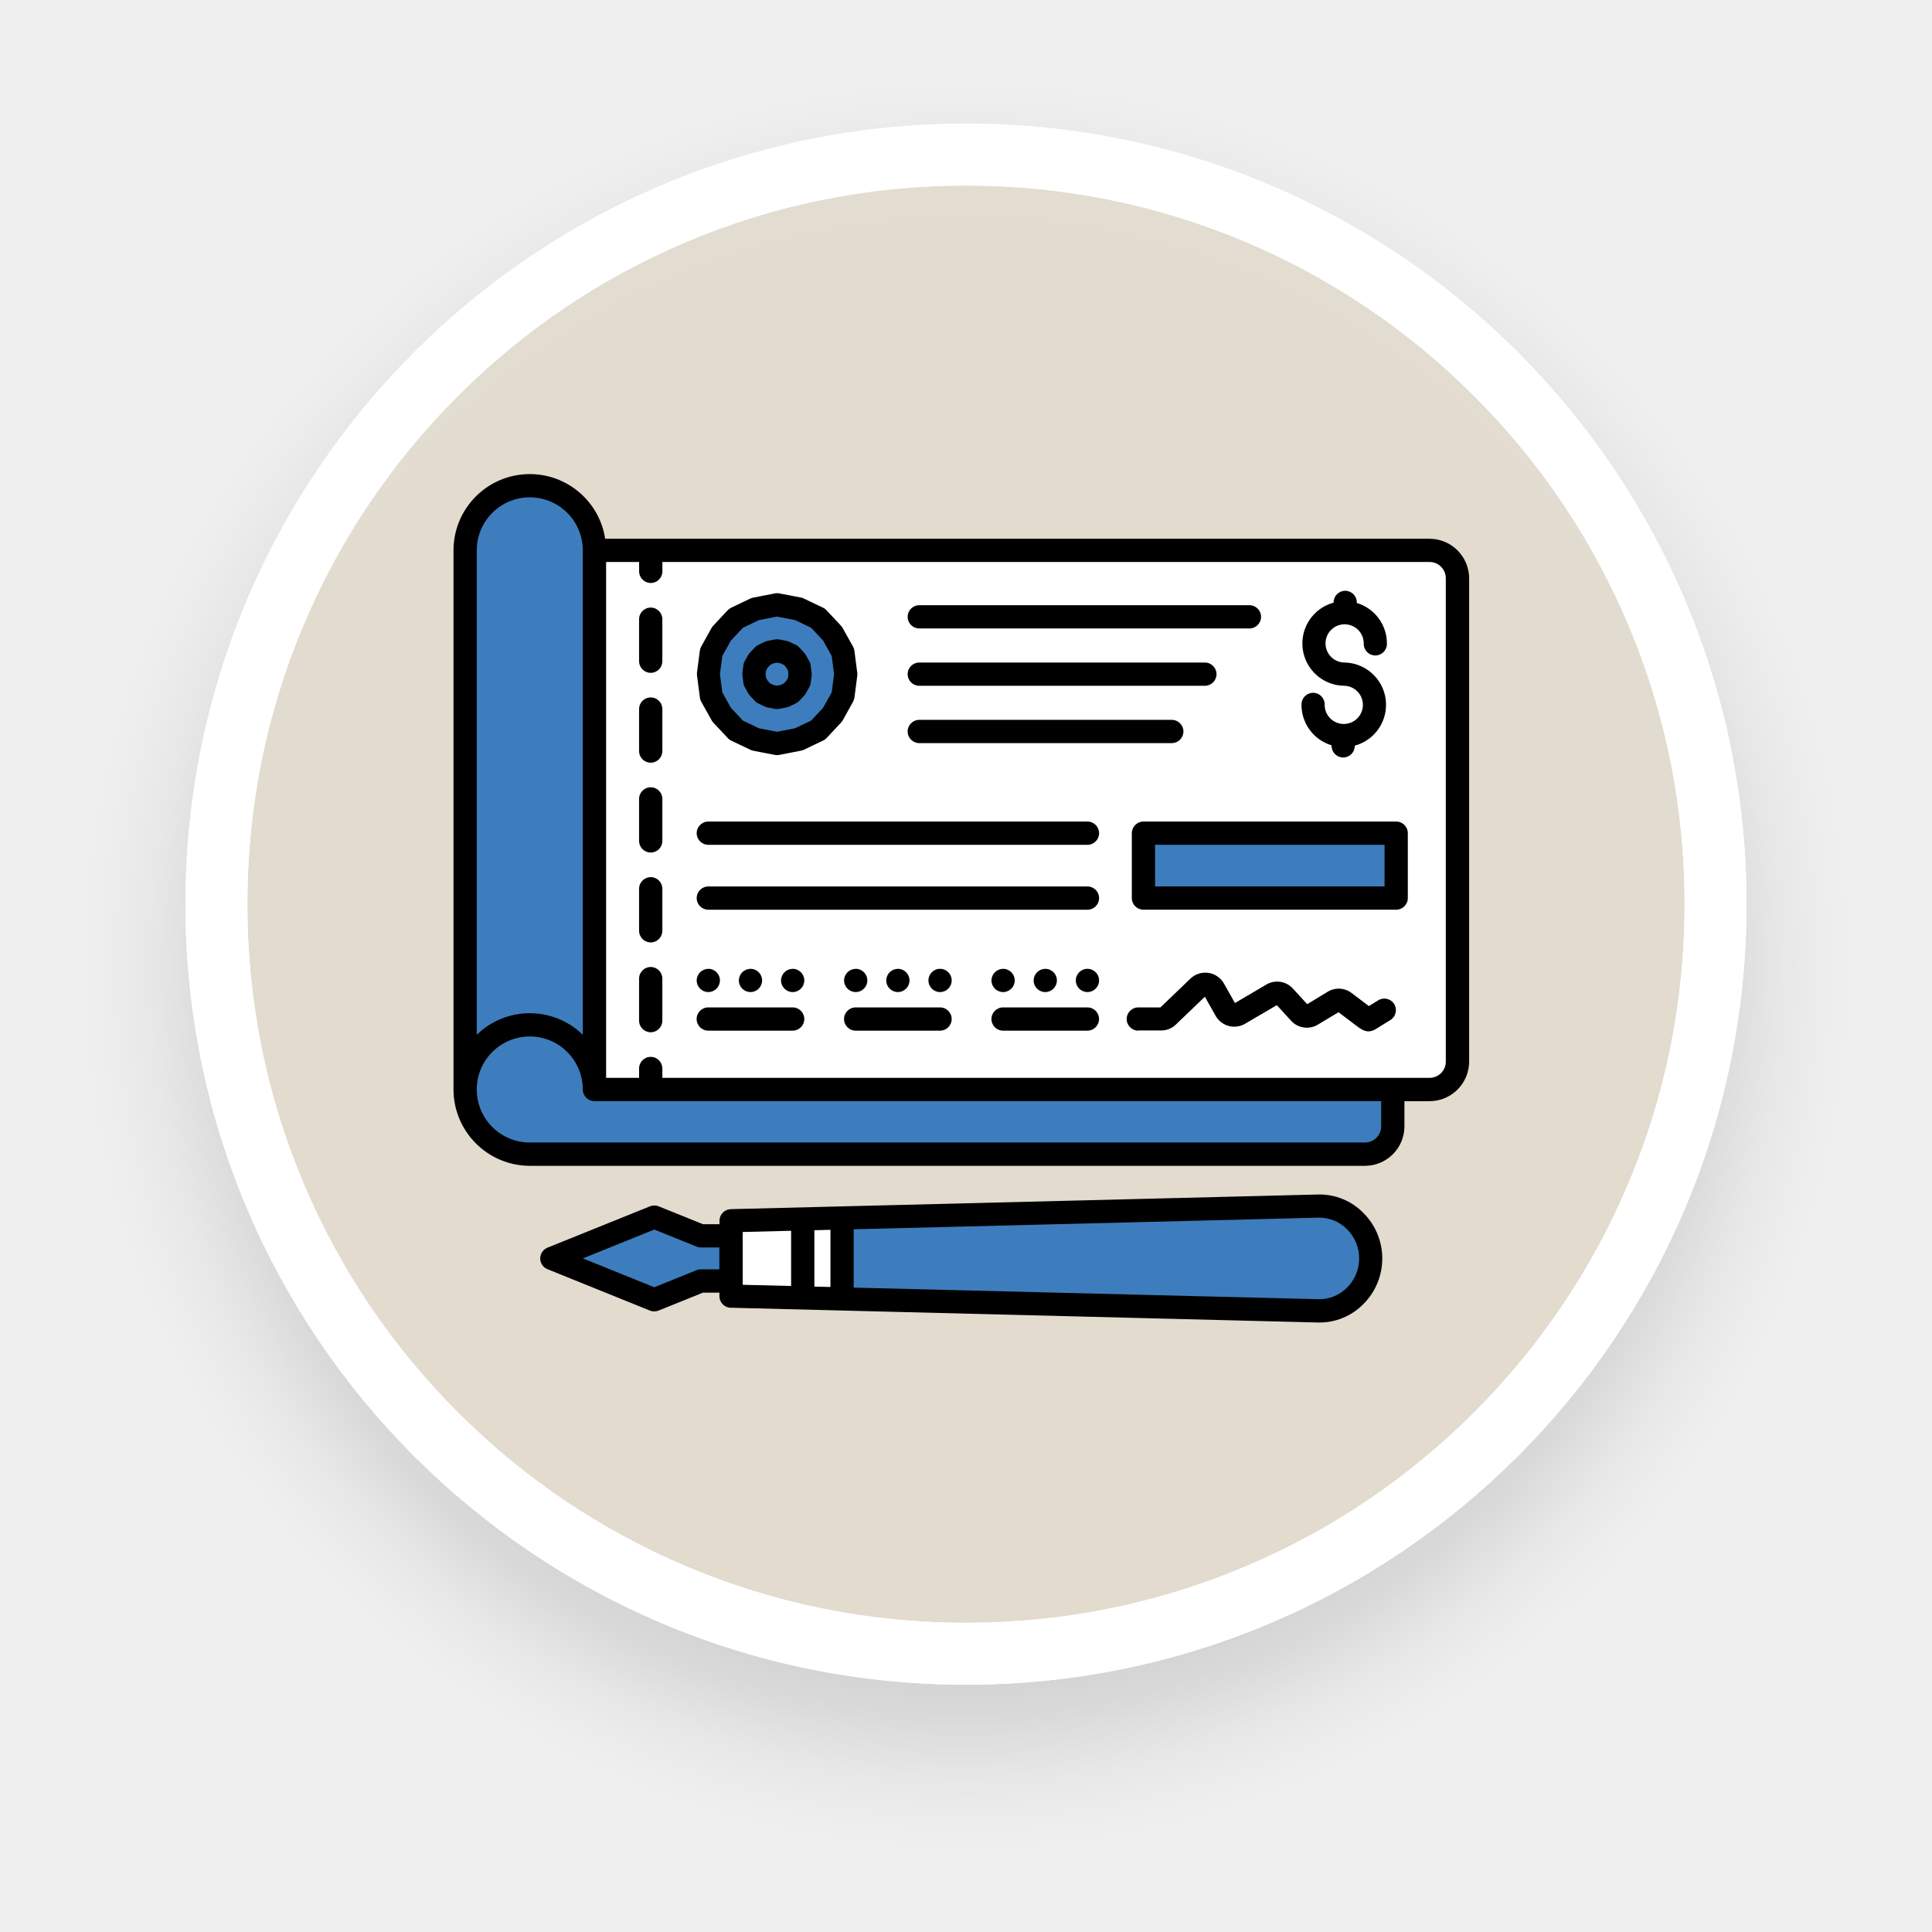
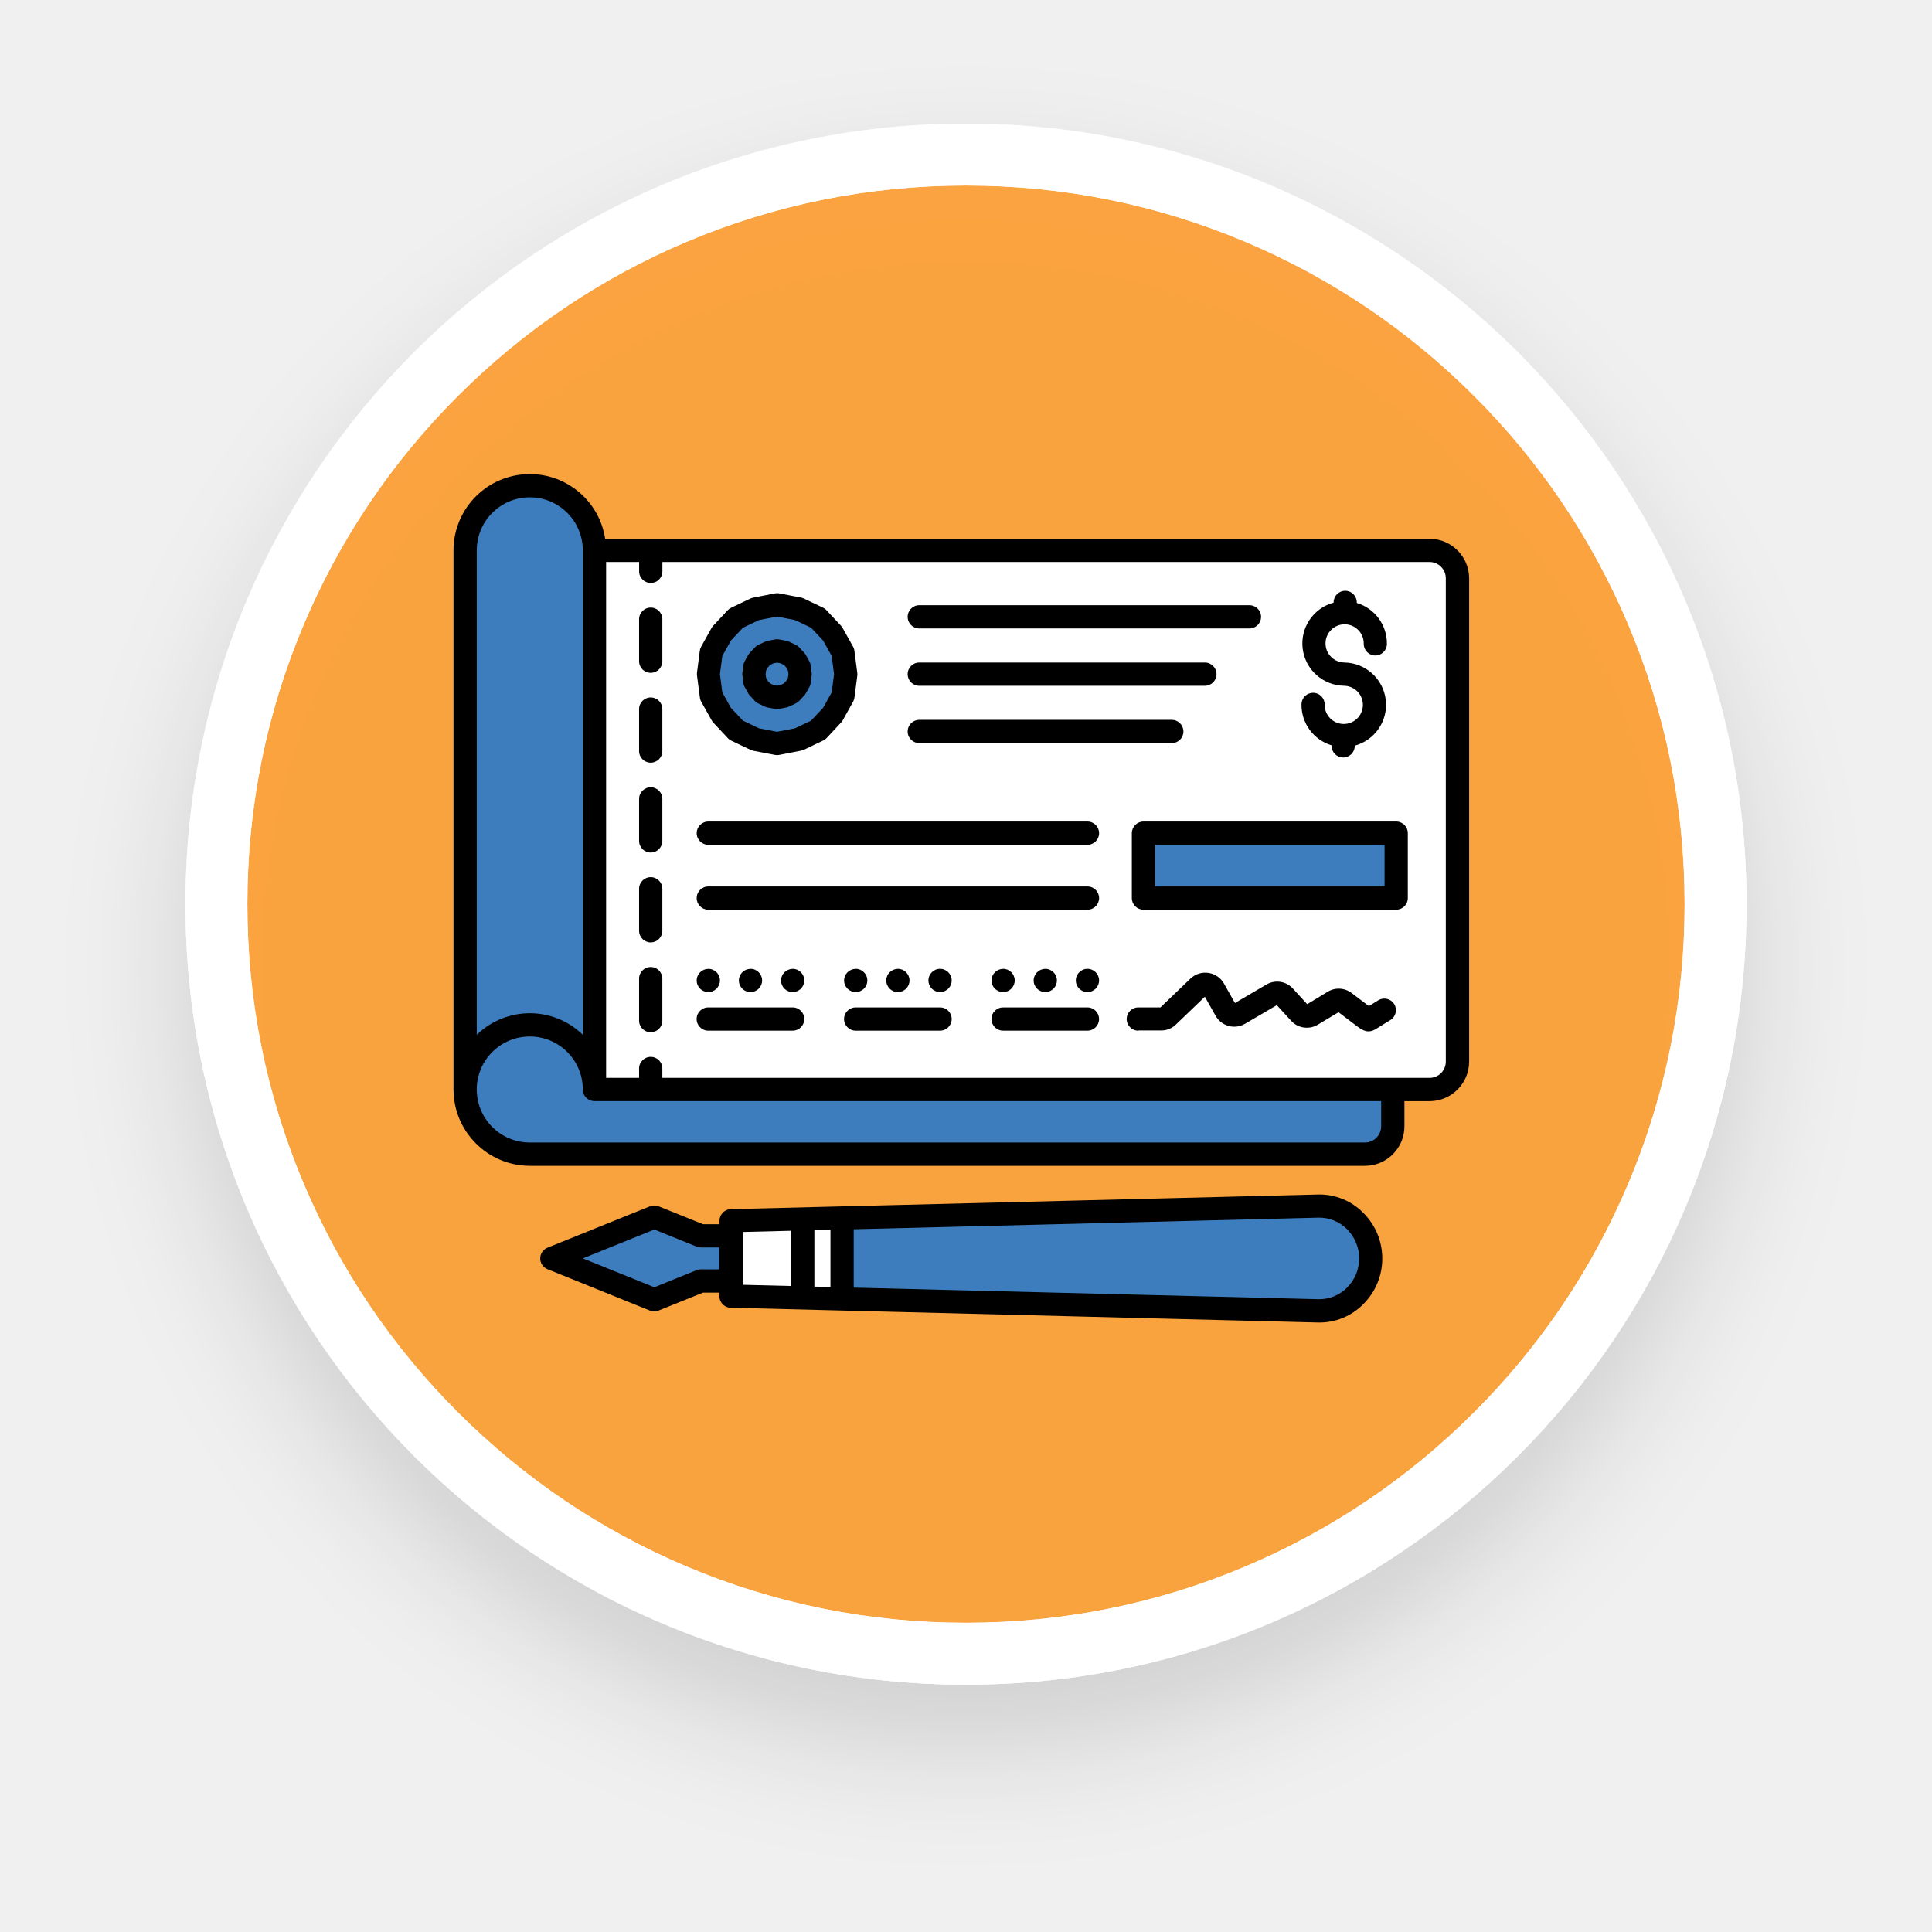
<svg xmlns="http://www.w3.org/2000/svg" width="93.722" height="93.723" viewBox="0 0 93.722 93.723">
  <defs>
-     <filter id="Trazado_874925" x="0" y="0" width="93.722" height="93.723" filterUnits="userSpaceOnUse">
+     <filter id="Path_874925" x="0" y="0" width="93.722" height="93.723" filterUnits="userSpaceOnUse">
      <feOffset dy="3" input="SourceAlpha" />
      <feGaussianBlur stdDeviation="3" result="blur" />
      <feFlood flood-opacity="0.161" />
      <feComposite operator="in" in2="blur" />
      <feComposite in="SourceGraphic" />
    </filter>
  </defs>
-   <g id="Grupo_1114739" data-name="Grupo 1114739" transform="translate(-358.051 -2537)">
-     <g id="Grupo_1112900" data-name="Grupo 1112900" transform="translate(367.051 2543)">
-       <g id="Grupo_1109835" data-name="Grupo 1109835" transform="translate(0 0)">
-         <g id="Grupo_1107913" data-name="Grupo 1107913" transform="translate(0 0)">
-           <g transform="matrix(1, 0, 0, 1, -9, -6)" filter="url(#Trazado_874925)">
-             <g id="Trazado_874925-2" data-name="Trazado 874925" transform="translate(9 6)" fill="#e2dacc" opacity="0.859">
+   <g id="Group_1114739" data-name="Group 1114739" transform="translate(-358.051 -2537)">
+     <g id="Group_1112900" data-name="Group 1112900" transform="translate(367.051 2543)">
+       <g id="Group_1109835" data-name="Group 1109835" transform="translate(0 0)">
+         <g id="Group_1107913" data-name="Group 1107913" transform="translate(0 0)">
+           <g transform="matrix(1, 0, 0, 1, -9, -6)" filter="url(#Path_874925)">
+             <g id="Path_874925-2" data-name="Path 874925" transform="translate(9 6)" fill="#fd9826" opacity="0.859">
              <path d="M 37.861 74.223 C 32.952 74.223 28.19 73.261 23.708 71.366 C 19.378 69.534 15.49 66.912 12.15 63.573 C 8.81 60.233 6.188 56.344 4.357 52.014 C 2.461 47.533 1.5 42.771 1.5 37.861 C 1.5 32.952 2.461 28.19 4.357 23.708 C 6.188 19.378 8.81 15.49 12.15 12.15 C 15.49 8.81 19.378 6.188 23.708 4.357 C 28.19 2.461 32.952 1.5 37.861 1.5 C 42.77 1.5 47.532 2.461 52.014 4.357 C 56.344 6.188 60.232 8.81 63.572 12.15 C 66.912 15.49 69.534 19.378 71.365 23.708 C 73.261 28.19 74.222 32.952 74.222 37.861 C 74.222 42.771 73.261 47.533 71.365 52.014 C 69.534 56.344 66.912 60.233 63.572 63.573 C 60.232 66.912 56.344 69.534 52.014 71.366 C 47.532 73.261 42.77 74.223 37.861 74.223 Z" stroke="none" />
              <path d="M 37.861 3 C 33.153 3 28.588 3.921 24.292 5.738 C 20.142 7.494 16.413 10.008 13.211 13.211 C 10.008 16.413 7.494 20.142 5.738 24.292 C 3.921 28.588 3 33.154 3 37.861 C 3 42.569 3.921 47.134 5.738 51.43 C 7.494 55.581 10.008 59.309 13.211 62.512 C 16.413 65.715 20.142 68.229 24.292 69.984 C 28.588 71.801 33.153 72.723 37.861 72.723 C 42.569 72.723 47.134 71.801 51.43 69.984 C 55.58 68.229 59.309 65.715 62.511 62.512 C 65.714 59.309 68.228 55.581 69.984 51.43 C 71.801 47.134 72.722 42.569 72.722 37.861 C 72.722 33.154 71.801 28.588 69.984 24.292 C 68.228 20.142 65.714 16.413 62.511 13.211 C 59.309 10.008 55.58 7.494 51.43 5.738 C 47.134 3.921 42.569 3 37.861 3 M 37.861 7.62939453125e-06 C 58.771 7.62939453125e-06 75.722 16.951 75.722 37.861 L 75.722 37.861 C 75.722 58.772 58.771 75.723 37.861 75.723 C 16.951 75.723 -7.62939453125e-06 58.772 -7.62939453125e-06 37.861 L -7.62939453125e-06 37.861 C -7.62939453125e-06 16.951 16.951 7.62939453125e-06 37.861 7.62939453125e-06 Z" stroke="none" fill="#fff" />
            </g>
          </g>
-           <g id="Trazado_874923" data-name="Trazado 874923" transform="translate(0 0)" fill="none">
+           <g id="Path_874923" data-name="Path 874923" transform="translate(0 0)" fill="none">
            <path d="M37.861,0A37.861,37.861,0,0,1,75.722,37.861h0A37.861,37.861,0,1,1,0,37.861H0A37.861,37.861,0,0,1,37.861,0Z" stroke="none" />
            <path d="M 37.861 3 C 33.153 3 28.588 3.921 24.292 5.738 C 20.142 7.494 16.413 10.008 13.211 13.211 C 10.008 16.413 7.494 20.142 5.738 24.292 C 3.921 28.588 3 33.154 3 37.861 C 3 42.569 3.921 47.134 5.738 51.43 C 7.494 55.581 10.008 59.309 13.211 62.512 C 16.413 65.715 20.142 68.229 24.292 69.984 C 28.588 71.801 33.153 72.723 37.861 72.723 C 42.569 72.723 47.134 71.801 51.43 69.984 C 55.58 68.229 59.309 65.715 62.511 62.512 C 65.714 59.309 68.228 55.581 69.984 51.43 C 71.801 47.134 72.722 42.569 72.722 37.861 C 72.722 33.154 71.801 28.588 69.984 24.292 C 68.228 20.142 65.714 16.413 62.511 13.211 C 59.309 10.008 55.58 7.494 51.43 5.738 C 47.134 3.921 42.569 3 37.861 3 M 37.861 7.62939453125e-06 C 58.771 7.62939453125e-06 75.722 16.951 75.722 37.861 L 75.722 37.861 C 75.722 58.772 58.771 75.723 37.861 75.723 C 16.951 75.723 -7.62939453125e-06 58.772 -7.62939453125e-06 37.861 L -7.62939453125e-06 37.861 C -7.62939453125e-06 16.951 16.951 7.62939453125e-06 37.861 7.62939453125e-06 Z" stroke="none" fill="#fff" />
          </g>
        </g>
      </g>
    </g>
-     <g id="Grupo_1114738" data-name="Grupo 1114738" transform="translate(364.051 2504.465)">
-       <path id="Trazado_907675" data-name="Trazado 907675" d="M16,85.39V59.235a3.7,3.7,0,0,1,7.357-.564h40a1.924,1.924,0,0,1,1.912,1.921V84.033a1.924,1.924,0,0,1-1.912,1.921H62.13v1.224a1.916,1.916,0,0,1-1.912,1.912H19.7a3.709,3.709,0,0,1-3.7-3.7Zm41.944,5.091a2.977,2.977,0,0,1,2.2.9,3.123,3.123,0,0,1,0,4.41,2.978,2.978,0,0,1-2.2.9L29.5,95.975a.564.564,0,0,1-.6-.563v-.169h-.8l-2.154.869a.559.559,0,0,1-.418,0L20.56,94.105a.563.563,0,0,1,0-1.045l4.972-2.006a.56.56,0,0,1,.418,0l2.154.869h.8l0-.169a.562.562,0,0,1,.549-.562Z" transform="translate(0 0)" fill-rule="evenodd" />
-       <g id="Grupo_1114737" data-name="Grupo 1114737" transform="translate(17.128 56.661)">
-         <path id="Trazado_907676" data-name="Trazado 907676" d="M89.7,121.632a.564.564,0,0,1,1.128,0v.455h37.222a.788.788,0,0,0,.784-.793V97.854a.789.789,0,0,0-.784-.793H90.83v.455a.564.564,0,0,1-1.128,0v-.455H88.1v25.026h1.6Zm24.217-1.835a.564.564,0,0,1,0-1.128h1.074l1.453-1.395a1.041,1.041,0,0,1,1.63.24l.531.943,1.52-.894a1.03,1.03,0,0,1,1.294.195l.692.755.987-.6a1.031,1.031,0,0,1,1.167.058l.838.634.459-.284a.562.562,0,0,1,.591.956l-.7.433c-.366.227-.615.107-.923-.126l-.9-.681-1,.6a1.033,1.033,0,0,1-1.3-.186l-.694-.757-1.536.9a1.039,1.039,0,0,1-1.435-.387l-.519-.922-1.4,1.344a1.006,1.006,0,0,1-.721.292h-1.106Zm-6.56,0a.564.564,0,0,1,0-1.128h4.092a.564.564,0,0,1,0,1.128Zm-7.151,0a.564.564,0,0,1,0-1.128H104.3a.564.564,0,0,1,0,1.128Zm-7.151,0a.564.564,0,0,1,0-1.128H97.15a.564.564,0,0,1,0,1.128ZM89.7,117.273a.564.564,0,0,1,1.128,0v2.038a.564.564,0,0,1-1.128,0Zm21.75-.476a.564.564,0,1,1-.564.564.564.564,0,0,1,.564-.564Zm-2.046,0a.564.564,0,1,1-.564.564A.564.564,0,0,1,109.4,116.8Zm-2.046,0a.564.564,0,1,1-.564.564A.564.564,0,0,1,107.359,116.8Zm-3.058,0a.564.564,0,1,1-.564.564.564.564,0,0,1,.564-.564Zm-2.046,0a.564.564,0,1,1-.564.564A.564.564,0,0,1,102.254,116.8Zm-2.046,0a.564.564,0,1,1-.564.564A.564.564,0,0,1,100.208,116.8Zm-3.058,0a.564.564,0,1,1-.564.564A.564.564,0,0,1,97.15,116.8Zm-2.046,0a.564.564,0,1,1-.564.564A.564.564,0,0,1,95.1,116.8Zm-2.046,0a.564.564,0,1,1-.564.564A.564.564,0,0,1,93.058,116.8Zm21.109-7.145h12.26a.564.564,0,0,1,.564.564v3.149a.564.564,0,0,1-.564.564h-12.26a.564.564,0,0,1-.564-.564v-3.149A.564.564,0,0,1,114.167,109.653Zm9.225-10.638a.562.562,0,0,1,1.124.013v.022a2.049,2.049,0,0,1,1.461,1.992.562.562,0,0,1-1.124-.013.927.927,0,1,0-.948.91,2.052,2.052,0,0,1,.513,4.033v.019a.562.562,0,0,1-1.124-.013v-.022a2.049,2.049,0,0,1-1.46-1.992.562.562,0,0,1,1.124.013.927.927,0,1,0,.948-.91,2.052,2.052,0,0,1-.513-4.033v-.019Zm-20.1,1.272a.564.564,0,0,1,0-1.128h16.016a.564.564,0,0,1,0,1.128Zm0,2.781a.564.564,0,0,1,0-1.128h13.855a.564.564,0,0,1,0,1.128Zm0,2.781a.564.564,0,0,1,0-1.128h12.25a.564.564,0,0,1,0,1.128Zm-10.234,8.082a.564.564,0,0,1,0-1.128h18.393a.564.564,0,0,1,0,1.128Zm0-3.149a.564.564,0,0,1,0-1.128h18.393a.564.564,0,0,1,0,1.128ZM89.7,99.837a.564.564,0,0,1,1.128,0v2.038a.564.564,0,0,1-1.128,0Zm0,4.359a.564.564,0,0,1,1.128,0v2.038a.564.564,0,0,1-1.128,0V104.2Zm0,4.359a.564.564,0,0,1,1.128,0v2.038a.564.564,0,0,1-1.128,0v-2.038Zm0,4.359a.564.564,0,0,1,1.128,0v2.038a.564.564,0,0,1-1.128,0ZM96.51,98.586l1.041.2a.566.566,0,0,1,.136.045l.935.446a.562.562,0,0,1,.192.15l.677.722a.562.562,0,0,1,.094.134l.493.883a.56.56,0,0,1,.069.223l.136,1.044a.565.565,0,0,1,0,.155l-.136,1.05a.558.558,0,0,1-.066.2l-.5.9a.564.564,0,0,1-.082.112l-.7.749a.56.56,0,0,1-.168.123l-.934.447a.564.564,0,0,1-.165.05l-1.025.2a.561.561,0,0,1-.224,0l-1.041-.2a.566.566,0,0,1-.136-.045l-.935-.446a.562.562,0,0,1-.192-.15l-.677-.722a.562.562,0,0,1-.094-.134l-.493-.883a.56.56,0,0,1-.069-.223l-.136-1.044a.564.564,0,0,1,0-.155l.136-1.05a.558.558,0,0,1,.066-.2l.5-.9a.565.565,0,0,1,.082-.112l.7-.749a.56.56,0,0,1,.168-.123l.934-.447a.563.563,0,0,1,.165-.05l1.025-.2a.561.561,0,0,1,.224,0Z" transform="translate(-81.825 -93.925)" fill="#fff" fill-rule="evenodd" />
-         <g id="Grupo_1114736" data-name="Grupo 1114736" transform="translate(0)">
-           <path id="Trazado_907677" data-name="Trazado 907677" d="M32.136,92.581v-23.5a2.572,2.572,0,0,0-5.144,0v23.5a3.686,3.686,0,0,1,5.144,0Z" transform="translate(-26.992 -66.509)" fill="#3d7dbd" fill-rule="evenodd" />
-           <path id="Trazado_907678" data-name="Trazado 907678" d="M70.866,324.466H32.7a.564.564,0,0,1-.564-.564,2.572,2.572,0,1,0-2.572,2.572H70.082a.787.787,0,0,0,.784-.784v-1.224Z" transform="translate(-26.992 -295.176)" fill="#3d7dbd" fill-rule="evenodd" />
-           <path id="Trazado_907679" data-name="Trazado 907679" d="M145.59,123.036l-.874-.169-.874.169-.779.372-.582.62-.418.749-.115.884.115.884.418.749.582.62.779.372.874.169.874-.169.779-.372.582-.62.418-.749.115-.884-.115-.884-.418-.749-.582-.62-.779-.372Zm-.755.942.341.066a.569.569,0,0,1,.136.045l.315.15a.562.562,0,0,1,.192.15l.211.225a.564.564,0,0,1,.094.134l.158.282a.56.56,0,0,1,.069.223l.044.338a.565.565,0,0,1,0,.155l-.045.344a.557.557,0,0,1-.066.2l-.17.3a.562.562,0,0,1-.082.112l-.236.252a.558.558,0,0,1-.168.123l-.314.151a.567.567,0,0,1-.165.05l-.326.063a.562.562,0,0,1-.224,0l-.341-.066a.566.566,0,0,1-.136-.045l-.315-.15a.562.562,0,0,1-.192-.15l-.211-.225a.564.564,0,0,1-.094-.134l-.158-.282a.56.56,0,0,1-.069-.223l-.044-.338a.566.566,0,0,1,0-.155l.045-.344a.558.558,0,0,1,.066-.2l.17-.3a.563.563,0,0,1,.082-.112l.236-.252a.56.56,0,0,1,.168-.123l.314-.151a.568.568,0,0,1,.165-.05l.326-.063A.561.561,0,0,1,144.835,123.978Z" transform="translate(-130.151 -117.082)" fill="#3d7dbd" fill-rule="evenodd" />
-           <path id="Trazado_907680" data-name="Trazado 907680" d="M164.234,144.674l-.174-.034-.174.034-.158.076-.116.123-.083.149-.023.177.023.177.083.149.116.123.158.076.174.034.174-.034.158-.076.116-.123.083-.149.023-.177-.023-.177-.083-.148-.116-.123Z" transform="translate(-149.494 -136.621)" fill="#3d7dbd" fill-rule="evenodd" />
-           <path id="Trazado_907681" data-name="Trazado 907681" d="M347.59,230.732h11.132v2.02H347.59Z" transform="translate(-314.684 -213.876)" fill="#3d7dbd" />
-           <path id="Trazado_907682" data-name="Trazado 907682" d="M82.591,414.568a.562.562,0,0,1,.249-.058h.9v-1.062h-.9a.563.563,0,0,1-.249-.058l-2.007-.81-3.467,1.4,3.467,1.4Z" transform="translate(-71.971 -377.06)" fill="#3d7dbd" fill-rule="evenodd" />
-           <path id="Trazado_907683" data-name="Trazado 907683" d="M328.715,421.844a.564.564,0,0,1,0-1.128H337.2a.564.564,0,0,1,0,1.128Z" transform="translate(-297.247 -384.361)" fill="#3d7dbd" fill-rule="evenodd" />
+     <g id="Group_1114738" data-name="Group 1114738" transform="translate(364.051 2504.465)">
+       <path id="Path_907675" data-name="Path 907675" d="M16,85.39V59.235a3.7,3.7,0,0,1,7.357-.564h40a1.924,1.924,0,0,1,1.912,1.921V84.033a1.924,1.924,0,0,1-1.912,1.921H62.13v1.224a1.916,1.916,0,0,1-1.912,1.912H19.7a3.709,3.709,0,0,1-3.7-3.7Zm41.944,5.091a2.977,2.977,0,0,1,2.2.9,3.123,3.123,0,0,1,0,4.41,2.978,2.978,0,0,1-2.2.9L29.5,95.975a.564.564,0,0,1-.6-.563v-.169h-.8l-2.154.869a.559.559,0,0,1-.418,0L20.56,94.105a.563.563,0,0,1,0-1.045l4.972-2.006a.56.56,0,0,1,.418,0l2.154.869h.8l0-.169a.562.562,0,0,1,.549-.562Z" transform="translate(0 0)" fill-rule="evenodd" />
+       <g id="Group_1114737" data-name="Group 1114737" transform="translate(17.128 56.661)">
+         <path id="Path_907676" data-name="Path 907676" d="M89.7,121.632a.564.564,0,0,1,1.128,0v.455h37.222a.788.788,0,0,0,.784-.793V97.854a.789.789,0,0,0-.784-.793H90.83v.455a.564.564,0,0,1-1.128,0v-.455H88.1v25.026h1.6Zm24.217-1.835a.564.564,0,0,1,0-1.128h1.074l1.453-1.395a1.041,1.041,0,0,1,1.63.24l.531.943,1.52-.894a1.03,1.03,0,0,1,1.294.195l.692.755.987-.6a1.031,1.031,0,0,1,1.167.058l.838.634.459-.284a.562.562,0,0,1,.591.956l-.7.433c-.366.227-.615.107-.923-.126l-.9-.681-1,.6a1.033,1.033,0,0,1-1.3-.186l-.694-.757-1.536.9a1.039,1.039,0,0,1-1.435-.387l-.519-.922-1.4,1.344a1.006,1.006,0,0,1-.721.292h-1.106Zm-6.56,0a.564.564,0,0,1,0-1.128h4.092a.564.564,0,0,1,0,1.128Zm-7.151,0a.564.564,0,0,1,0-1.128H104.3a.564.564,0,0,1,0,1.128Zm-7.151,0a.564.564,0,0,1,0-1.128H97.15a.564.564,0,0,1,0,1.128ZM89.7,117.273a.564.564,0,0,1,1.128,0v2.038a.564.564,0,0,1-1.128,0Zm21.75-.476a.564.564,0,1,1-.564.564.564.564,0,0,1,.564-.564Zm-2.046,0a.564.564,0,1,1-.564.564A.564.564,0,0,1,109.4,116.8Zm-2.046,0a.564.564,0,1,1-.564.564A.564.564,0,0,1,107.359,116.8Zm-3.058,0a.564.564,0,1,1-.564.564.564.564,0,0,1,.564-.564Zm-2.046,0a.564.564,0,1,1-.564.564A.564.564,0,0,1,102.254,116.8Zm-2.046,0a.564.564,0,1,1-.564.564A.564.564,0,0,1,100.208,116.8Zm-3.058,0a.564.564,0,1,1-.564.564A.564.564,0,0,1,97.15,116.8Zm-2.046,0a.564.564,0,1,1-.564.564A.564.564,0,0,1,95.1,116.8Zm-2.046,0a.564.564,0,1,1-.564.564A.564.564,0,0,1,93.058,116.8Zm21.109-7.145h12.26a.564.564,0,0,1,.564.564v3.149a.564.564,0,0,1-.564.564h-12.26a.564.564,0,0,1-.564-.564v-3.149A.564.564,0,0,1,114.167,109.653Zm9.225-10.638a.562.562,0,0,1,1.124.013v.022a2.049,2.049,0,0,1,1.461,1.992.562.562,0,0,1-1.124-.013.927.927,0,1,0-.948.91,2.052,2.052,0,0,1,.513,4.033v.019a.562.562,0,0,1-1.124-.013v-.022a2.049,2.049,0,0,1-1.46-1.992.562.562,0,0,1,1.124.013.927.927,0,1,0,.948-.91,2.052,2.052,0,0,1-.513-4.033v-.019Zm-20.1,1.272a.564.564,0,0,1,0-1.128h16.016a.564.564,0,0,1,0,1.128Zm0,2.781a.564.564,0,0,1,0-1.128h13.855a.564.564,0,0,1,0,1.128Zm0,2.781a.564.564,0,0,1,0-1.128h12.25a.564.564,0,0,1,0,1.128Zm-10.234,8.082a.564.564,0,0,1,0-1.128h18.393a.564.564,0,0,1,0,1.128Zm0-3.149a.564.564,0,0,1,0-1.128h18.393a.564.564,0,0,1,0,1.128ZM89.7,99.837a.564.564,0,0,1,1.128,0v2.038a.564.564,0,0,1-1.128,0Zm0,4.359a.564.564,0,0,1,1.128,0v2.038a.564.564,0,0,1-1.128,0V104.2Zm0,4.359a.564.564,0,0,1,1.128,0v2.038a.564.564,0,0,1-1.128,0v-2.038Zm0,4.359a.564.564,0,0,1,1.128,0v2.038a.564.564,0,0,1-1.128,0ZM96.51,98.586l1.041.2a.566.566,0,0,1,.136.045l.935.446a.562.562,0,0,1,.192.15l.677.722a.562.562,0,0,1,.094.134l.493.883a.56.56,0,0,1,.069.223l.136,1.044a.565.565,0,0,1,0,.155l-.136,1.05a.558.558,0,0,1-.066.2l-.5.9a.564.564,0,0,1-.082.112l-.7.749a.56.56,0,0,1-.168.123l-.934.447a.564.564,0,0,1-.165.05l-1.025.2a.561.561,0,0,1-.224,0l-1.041-.2a.566.566,0,0,1-.136-.045l-.935-.446a.562.562,0,0,1-.192-.15l-.677-.722a.562.562,0,0,1-.094-.134l-.493-.883a.56.56,0,0,1-.069-.223l-.136-1.044a.564.564,0,0,1,0-.155l.136-1.05a.558.558,0,0,1,.066-.2l.5-.9a.565.565,0,0,1,.082-.112l.7-.749a.56.56,0,0,1,.168-.123l.934-.447a.563.563,0,0,1,.165-.05l1.025-.2a.561.561,0,0,1,.224,0Z" transform="translate(-81.825 -93.925)" fill="#fff" fill-rule="evenodd" />
+         <g id="Group_1114736" data-name="Group 1114736" transform="translate(0)">
+           <path id="Path_907677" data-name="Path 907677" d="M32.136,92.581v-23.5a2.572,2.572,0,0,0-5.144,0v23.5a3.686,3.686,0,0,1,5.144,0Z" transform="translate(-26.992 -66.509)" fill="#3d7dbd" fill-rule="evenodd" />
+           <path id="Path_907678" data-name="Path 907678" d="M70.866,324.466H32.7a.564.564,0,0,1-.564-.564,2.572,2.572,0,1,0-2.572,2.572H70.082a.787.787,0,0,0,.784-.784v-1.224Z" transform="translate(-26.992 -295.176)" fill="#3d7dbd" fill-rule="evenodd" />
+           <path id="Path_907679" data-name="Path 907679" d="M145.59,123.036l-.874-.169-.874.169-.779.372-.582.62-.418.749-.115.884.115.884.418.749.582.62.779.372.874.169.874-.169.779-.372.582-.62.418-.749.115-.884-.115-.884-.418-.749-.582-.62-.779-.372Zm-.755.942.341.066a.569.569,0,0,1,.136.045l.315.15a.562.562,0,0,1,.192.15l.211.225a.564.564,0,0,1,.094.134l.158.282a.56.56,0,0,1,.069.223l.044.338a.565.565,0,0,1,0,.155l-.045.344a.557.557,0,0,1-.066.2l-.17.3a.562.562,0,0,1-.082.112l-.236.252a.558.558,0,0,1-.168.123l-.314.151a.567.567,0,0,1-.165.05l-.326.063a.562.562,0,0,1-.224,0l-.341-.066a.566.566,0,0,1-.136-.045l-.315-.15a.562.562,0,0,1-.192-.15l-.211-.225a.564.564,0,0,1-.094-.134l-.158-.282a.56.56,0,0,1-.069-.223l-.044-.338a.566.566,0,0,1,0-.155l.045-.344a.558.558,0,0,1,.066-.2l.17-.3a.563.563,0,0,1,.082-.112l.236-.252a.56.56,0,0,1,.168-.123l.314-.151a.568.568,0,0,1,.165-.05l.326-.063A.561.561,0,0,1,144.835,123.978Z" transform="translate(-130.151 -117.082)" fill="#3d7dbd" fill-rule="evenodd" />
+           <path id="Path_907680" data-name="Path 907680" d="M164.234,144.674l-.174-.034-.174.034-.158.076-.116.123-.083.149-.023.177.023.177.083.149.116.123.158.076.174.034.174-.034.158-.076.116-.123.083-.149.023-.177-.023-.177-.083-.148-.116-.123Z" transform="translate(-149.494 -136.621)" fill="#3d7dbd" fill-rule="evenodd" />
+           <path id="Path_907681" data-name="Path 907681" d="M347.59,230.732h11.132v2.02H347.59Z" transform="translate(-314.684 -213.876)" fill="#3d7dbd" />
+           <path id="Path_907682" data-name="Path 907682" d="M82.591,414.568a.562.562,0,0,1,.249-.058h.9v-1.062h-.9a.563.563,0,0,1-.249-.058l-2.007-.81-3.467,1.4,3.467,1.4Z" transform="translate(-71.971 -377.06)" fill="#3d7dbd" fill-rule="evenodd" />
+           <path id="Path_907683" data-name="Path 907683" d="M328.715,421.844a.564.564,0,0,1,0-1.128H337.2a.564.564,0,0,1,0,1.128Z" transform="translate(-297.247 -384.361)" fill="#3d7dbd" fill-rule="evenodd" />
        </g>
-         <path id="Trazado_907684" data-name="Trazado 907684" d="M155.044,415.842v-2.678l-2.348.059v2.561Z" transform="translate(-139.794 -377.584)" fill="#fff" fill-rule="evenodd" />
-         <path id="Trazado_907685" data-name="Trazado 907685" d="M187.345,415.474V412.7l-.78.02v2.735Z" transform="translate(-170.187 -377.167)" fill="#fff" fill-rule="evenodd" />
-         <path id="Trazado_907686" data-name="Trazado 907686" d="M205.155,407.5v2.83l22.556.563a1.9,1.9,0,0,0,1.381-.567,2,2,0,0,0,0-2.823,1.9,1.9,0,0,0-1.381-.567Z" transform="translate(-186.869 -371.993)" fill="#3d7dbd" fill-rule="evenodd" />
+         <path id="Path_907684" data-name="Path 907684" d="M155.044,415.842v-2.678l-2.348.059v2.561Z" transform="translate(-139.794 -377.584)" fill="#fff" fill-rule="evenodd" />
+         <path id="Path_907685" data-name="Path 907685" d="M187.345,415.474V412.7l-.78.02v2.735Z" transform="translate(-170.187 -377.167)" fill="#fff" fill-rule="evenodd" />
+         <path id="Path_907686" data-name="Path 907686" d="M205.155,407.5v2.83l22.556.563a1.9,1.9,0,0,0,1.381-.567,2,2,0,0,0,0-2.823,1.9,1.9,0,0,0-1.381-.567Z" transform="translate(-186.869 -371.993)" fill="#3d7dbd" fill-rule="evenodd" />
      </g>
    </g>
  </g>
</svg>
